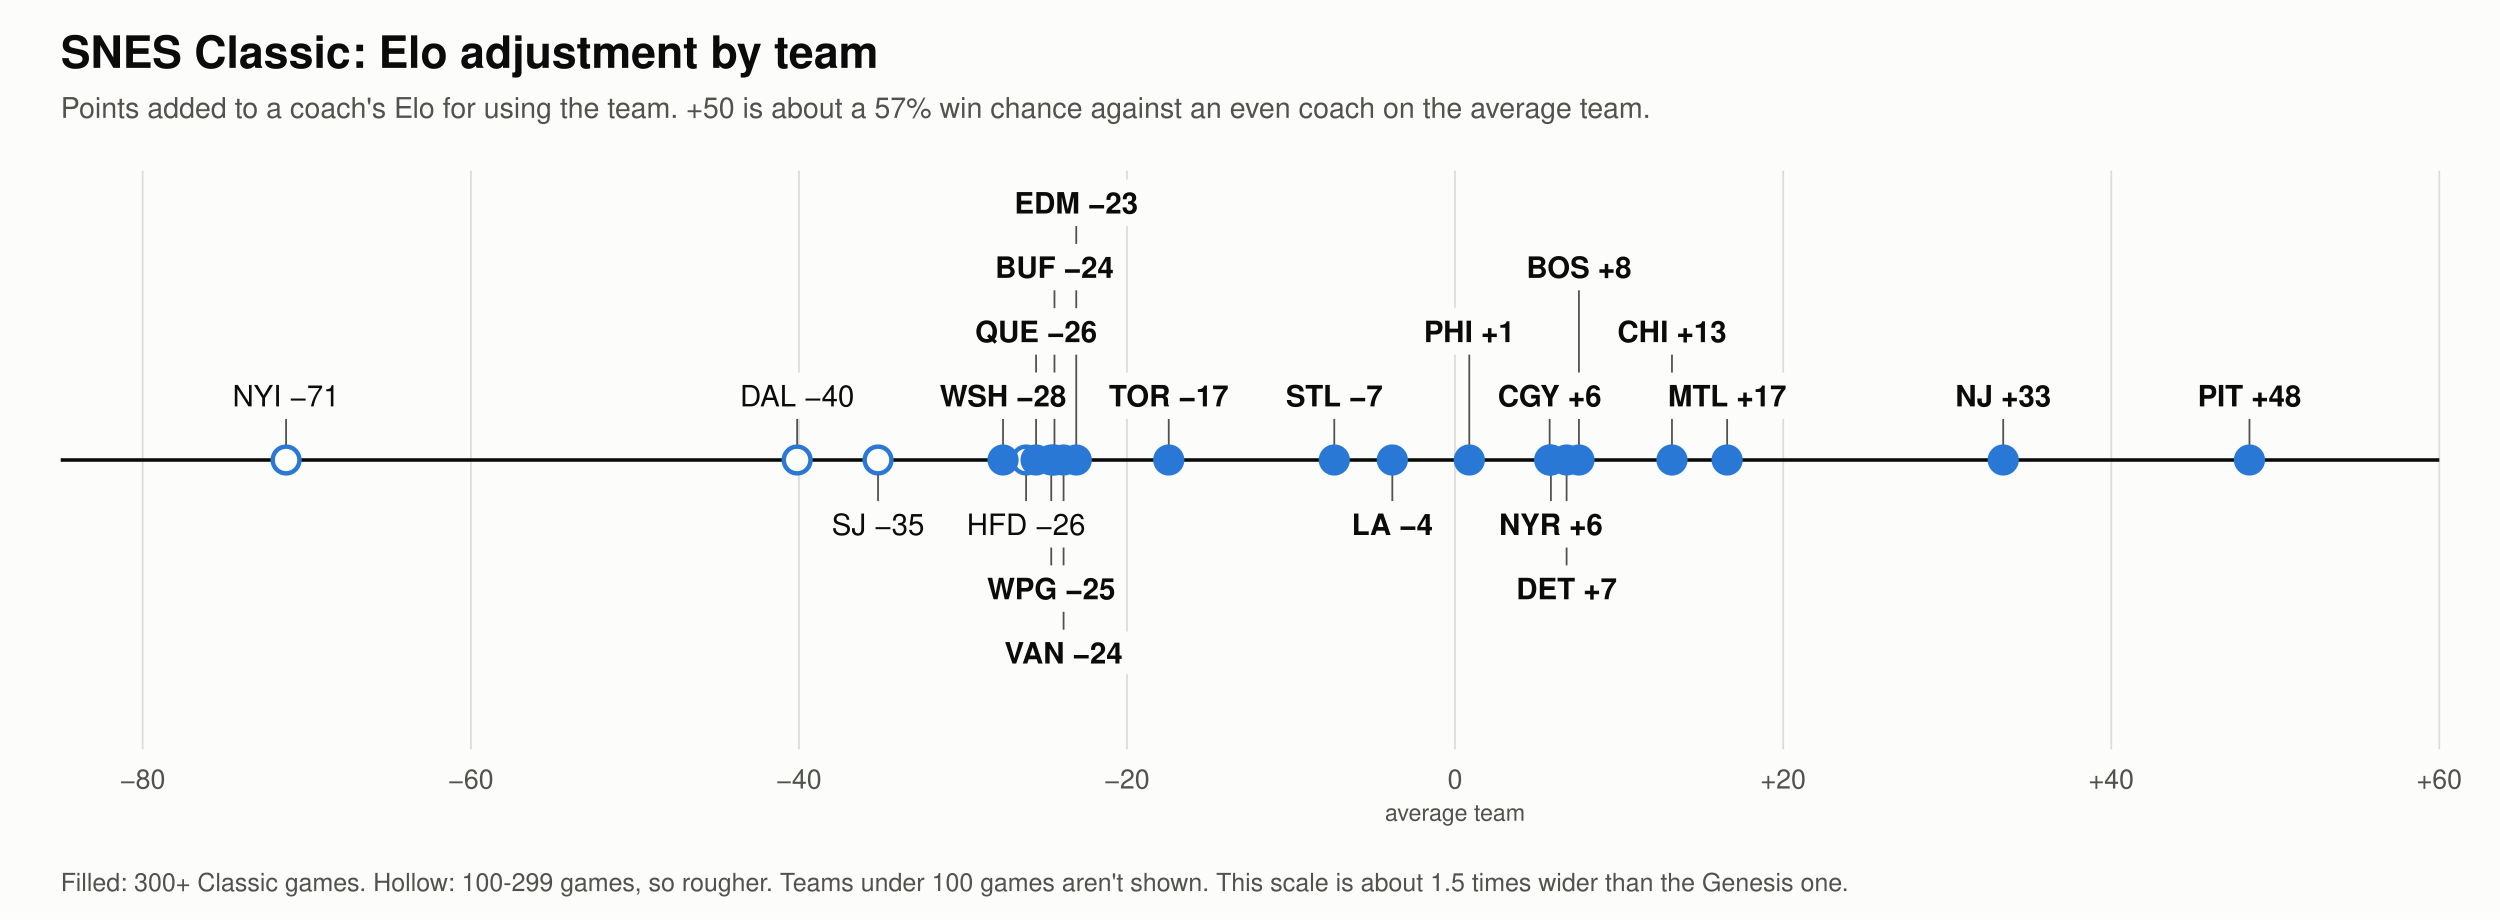
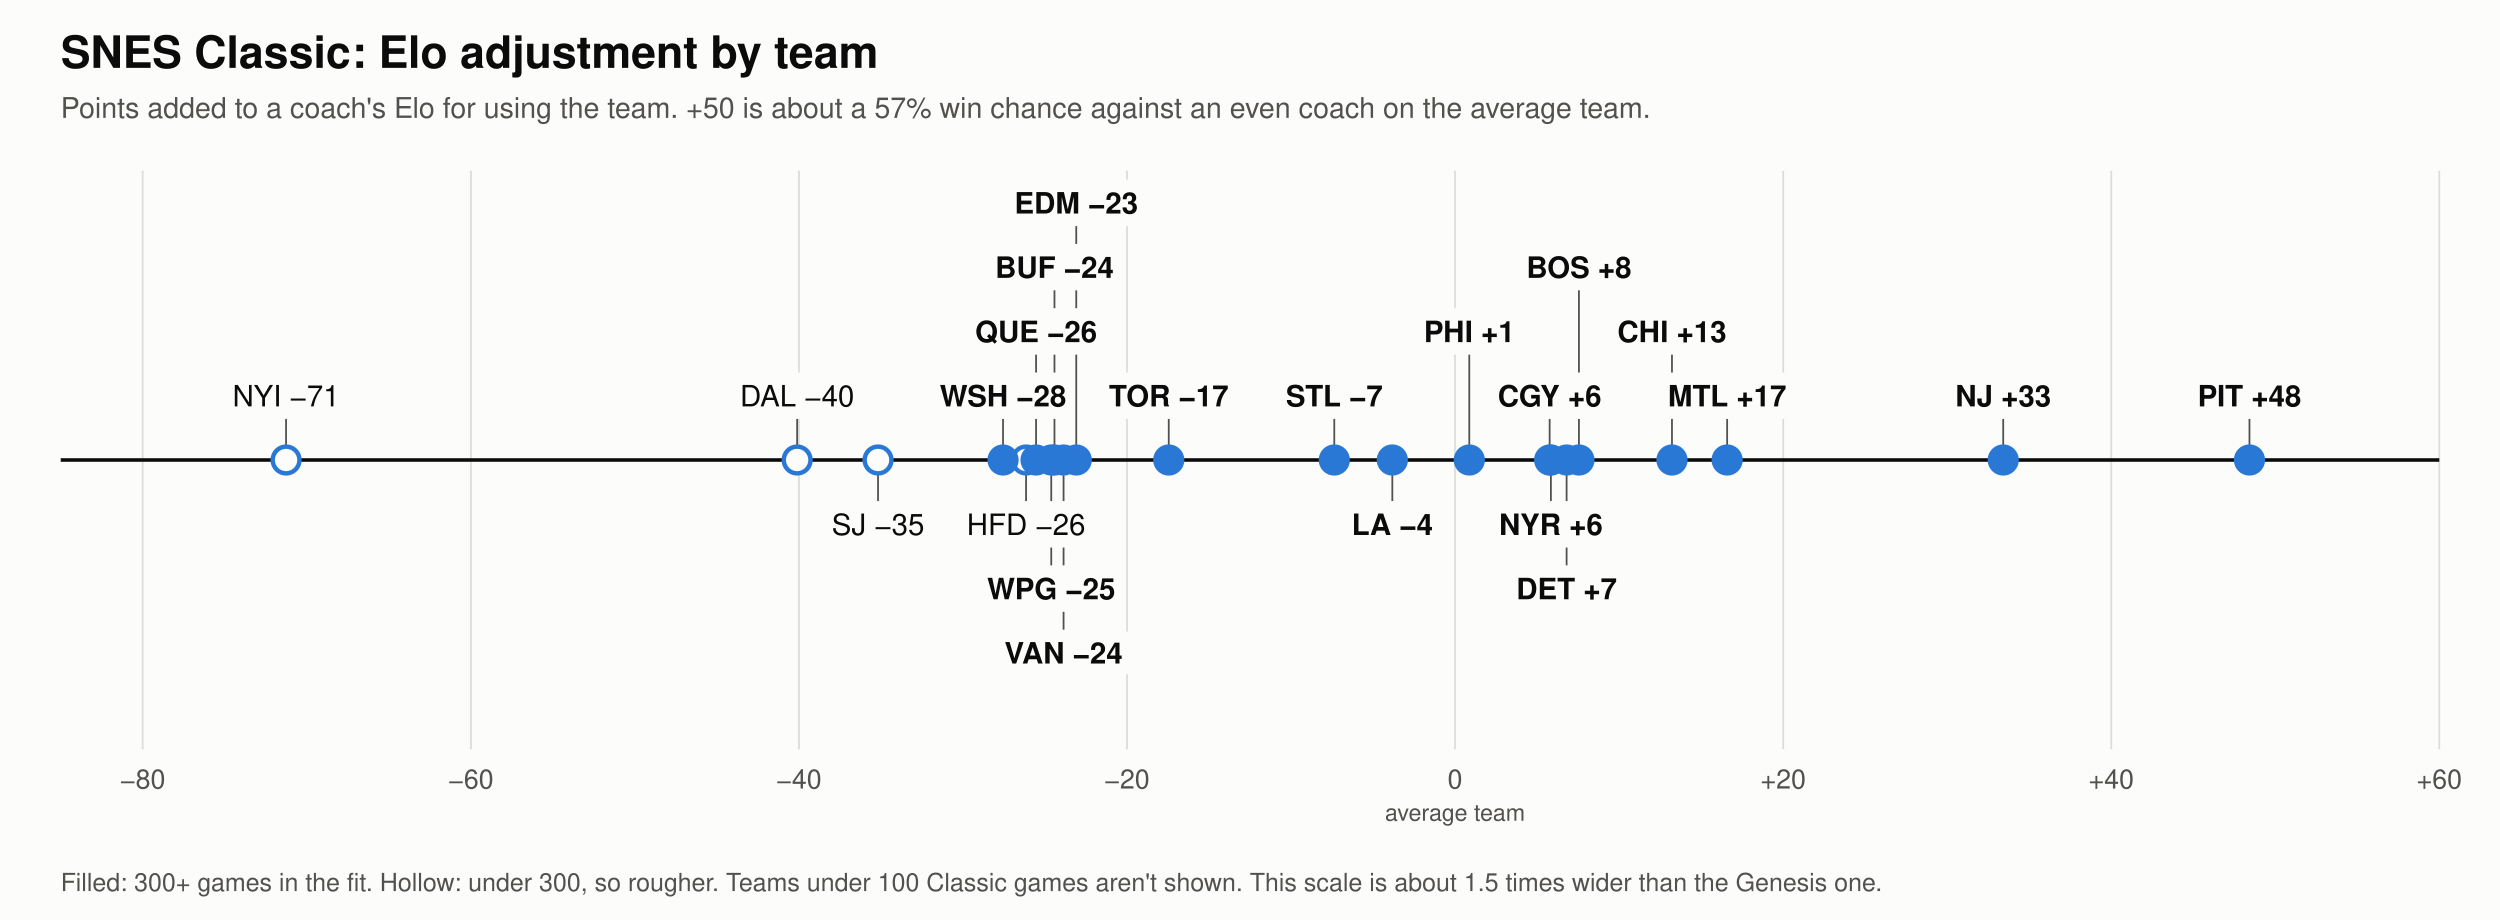
<svg xmlns="http://www.w3.org/2000/svg" width="1400" height="515" viewBox="0 0 1400 515" font-family="Segoe UI, Helvetica, Arial, sans-serif">
  <rect width="1400" height="515" fill="#fcfcfb" />
  <text x="34" y="38" font-size="25" font-weight="700" fill="#0b0b0b">SNES Classic: Elo adjustment by team</text>
  <text x="34" y="66" font-size="16" fill="#52514e">Points added to a coach's Elo for using the team. +50 is about a 57% win chance against an even coach on the average team.</text>
  <line x1="79.9" x2="79.9" y1="95.6" y2="419.6" stroke="#dcdcd8" stroke-width="1" />
  <text x="79.9" y="441.6" font-size="15" text-anchor="middle" fill="#52514e">−80</text>
  <line x1="263.7" x2="263.7" y1="95.6" y2="419.6" stroke="#dcdcd8" stroke-width="1" />
  <text x="263.7" y="441.6" font-size="15" text-anchor="middle" fill="#52514e">−60</text>
  <line x1="447.4" x2="447.4" y1="95.6" y2="419.6" stroke="#dcdcd8" stroke-width="1" />
  <text x="447.4" y="441.6" font-size="15" text-anchor="middle" fill="#52514e">−40</text>
  <line x1="631.1" x2="631.1" y1="95.6" y2="419.6" stroke="#dcdcd8" stroke-width="1" />
  <text x="631.1" y="441.6" font-size="15" text-anchor="middle" fill="#52514e">−20</text>
  <line x1="814.8" x2="814.8" y1="95.6" y2="419.6" stroke="#dcdcd8" stroke-width="1" />
  <text x="814.8" y="441.6" font-size="15" text-anchor="middle" fill="#52514e">0</text>
  <line x1="998.6" x2="998.6" y1="95.6" y2="419.6" stroke="#dcdcd8" stroke-width="1" />
  <text x="998.6" y="441.6" font-size="15" text-anchor="middle" fill="#52514e">+20</text>
  <line x1="1182.3" x2="1182.3" y1="95.6" y2="419.6" stroke="#dcdcd8" stroke-width="1" />
  <text x="1182.3" y="441.6" font-size="15" text-anchor="middle" fill="#52514e">+40</text>
  <line x1="1366.0" x2="1366.0" y1="95.6" y2="419.6" stroke="#dcdcd8" stroke-width="1" />
  <text x="1366.0" y="441.6" font-size="15" text-anchor="middle" fill="#52514e">+60</text>
  <text x="814.8" y="459.6" font-size="13" text-anchor="middle" fill="#52514e">average team</text>
  <line x1="34.0" x2="1366.0" y1="257.6" y2="257.6" stroke="#0b0b0b" stroke-width="2" />
  <line x1="602.7" x2="602.7" y1="257.6" y2="113.6" stroke="#52514e" stroke-width="1" />
  <line x1="884.2" x2="884.2" y1="257.6" y2="149.6" stroke="#52514e" stroke-width="1" />
  <line x1="590.5" x2="590.5" y1="257.6" y2="149.6" stroke="#52514e" stroke-width="1" />
  <line x1="595.6" x2="595.6" y1="257.6" y2="365.6" stroke="#52514e" stroke-width="1" />
  <line x1="936.3" x2="936.3" y1="257.6" y2="185.6" stroke="#52514e" stroke-width="1" />
  <line x1="877.3" x2="877.3" y1="257.6" y2="329.6" stroke="#52514e" stroke-width="1" />
  <line x1="822.8" x2="822.8" y1="257.6" y2="185.6" stroke="#52514e" stroke-width="1" />
  <line x1="580.2" x2="580.2" y1="257.6" y2="185.6" stroke="#52514e" stroke-width="1" />
  <line x1="588.7" x2="588.7" y1="257.6" y2="329.6" stroke="#52514e" stroke-width="1" />
  <line x1="867.8" x2="867.8" y1="257.6" y2="221.6" stroke="#52514e" stroke-width="1" />
  <line x1="446.4" x2="446.4" y1="257.6" y2="221.6" stroke="#52514e" stroke-width="1" />
  <line x1="574.6" x2="574.6" y1="257.6" y2="293.6" stroke="#52514e" stroke-width="1" />
  <line x1="779.7" x2="779.7" y1="257.6" y2="293.6" stroke="#52514e" stroke-width="1" />
  <line x1="967.2" x2="967.2" y1="257.6" y2="221.6" stroke="#52514e" stroke-width="1" />
  <line x1="1121.8" x2="1121.8" y1="257.6" y2="221.6" stroke="#52514e" stroke-width="1" />
  <line x1="160.2" x2="160.2" y1="257.6" y2="221.6" stroke="#52514e" stroke-width="1" />
  <line x1="868.5" x2="868.5" y1="257.6" y2="293.6" stroke="#52514e" stroke-width="1" />
  <line x1="1259.7" x2="1259.7" y1="257.6" y2="221.6" stroke="#52514e" stroke-width="1" />
  <line x1="491.7" x2="491.7" y1="257.6" y2="293.6" stroke="#52514e" stroke-width="1" />
  <line x1="747.2" x2="747.2" y1="257.6" y2="221.6" stroke="#52514e" stroke-width="1" />
  <line x1="654.5" x2="654.5" y1="257.6" y2="221.6" stroke="#52514e" stroke-width="1" />
  <line x1="561.7" x2="561.7" y1="257.6" y2="221.6" stroke="#52514e" stroke-width="1" />
  <rect x="852.0" y="136.6" width="64.4" height="26" rx="4" fill="#fcfcfb" />
  <text x="884.2" y="155.6" font-size="16.5" text-anchor="middle" fill="#0b0b0b" font-weight="600">BOS +8</text>
  <rect x="553.6" y="136.6" width="73.8" height="26" rx="4" fill="#fcfcfb" />
  <text x="590.5" y="155.6" font-size="16.5" text-anchor="middle" fill="#0b0b0b" font-weight="600">BUF −24</text>
  <rect x="835.6" y="208.6" width="64.4" height="26" rx="4" fill="#fcfcfb" />
  <text x="867.8" y="227.6" font-size="16.5" text-anchor="middle" fill="#0b0b0b" font-weight="600">CGY +6</text>
  <rect x="899.4" y="172.6" width="73.8" height="26" rx="4" fill="#fcfcfb" />
  <text x="936.3" y="191.6" font-size="16.5" text-anchor="middle" fill="#0b0b0b" font-weight="600">CHI +13</text>
  <rect x="409.5" y="208.6" width="73.8" height="26" rx="4" fill="#fcfcfb" />
  <text x="446.4" y="227.6" font-size="16.5" text-anchor="middle" fill="#0b0b0b" font-weight="400">DAL −40</text>
  <rect x="845.1" y="316.6" width="64.4" height="26" rx="4" fill="#fcfcfb" />
  <text x="877.3" y="335.6" font-size="16.5" text-anchor="middle" fill="#0b0b0b" font-weight="600">DET +7</text>
  <rect x="565.8" y="100.6" width="73.8" height="26" rx="4" fill="#fcfcfb" />
  <text x="602.7" y="119.6" font-size="16.5" text-anchor="middle" fill="#0b0b0b" font-weight="600">EDM −23</text>
  <rect x="537.7" y="280.6" width="73.8" height="26" rx="4" fill="#fcfcfb" />
  <text x="574.6" y="299.6" font-size="16.5" text-anchor="middle" fill="#0b0b0b" font-weight="400">HFD −26</text>
  <rect x="752.2" y="280.6" width="55.0" height="26" rx="4" fill="#fcfcfb" />
  <text x="779.7" y="299.6" font-size="16.5" text-anchor="middle" fill="#0b0b0b" font-weight="600">LA −4</text>
  <rect x="930.3" y="208.6" width="73.8" height="26" rx="4" fill="#fcfcfb" />
  <text x="967.2" y="227.6" font-size="16.5" text-anchor="middle" fill="#0b0b0b" font-weight="600">MTL +17</text>
  <rect x="1089.6" y="208.6" width="64.4" height="26" rx="4" fill="#fcfcfb" />
  <text x="1121.8" y="227.6" font-size="16.5" text-anchor="middle" fill="#0b0b0b" font-weight="600">NJ +33</text>
  <rect x="123.3" y="208.6" width="73.8" height="26" rx="4" fill="#fcfcfb" />
  <text x="160.2" y="227.6" font-size="16.5" text-anchor="middle" fill="#0b0b0b" font-weight="400">NYI −71</text>
  <rect x="836.3" y="280.6" width="64.4" height="26" rx="4" fill="#fcfcfb" />
  <text x="868.5" y="299.6" font-size="16.5" text-anchor="middle" fill="#0b0b0b" font-weight="600">NYR +6</text>
  <rect x="790.6" y="172.6" width="64.4" height="26" rx="4" fill="#fcfcfb" />
  <text x="822.8" y="191.6" font-size="16.5" text-anchor="middle" fill="#0b0b0b" font-weight="600">PHI +1</text>
  <rect x="1222.8" y="208.6" width="73.8" height="26" rx="4" fill="#fcfcfb" />
  <text x="1259.7" y="227.6" font-size="16.5" text-anchor="middle" fill="#0b0b0b" font-weight="600">PIT +48</text>
  <rect x="543.3" y="172.6" width="73.8" height="26" rx="4" fill="#fcfcfb" />
  <text x="580.2" y="191.6" font-size="16.5" text-anchor="middle" fill="#0b0b0b" font-weight="600">QUE −26</text>
  <rect x="459.5" y="280.6" width="64.4" height="26" rx="4" fill="#fcfcfb" />
  <text x="491.7" y="299.6" font-size="16.5" text-anchor="middle" fill="#0b0b0b" font-weight="400">SJ −35</text>
  <rect x="715.0" y="208.6" width="64.4" height="26" rx="4" fill="#fcfcfb" />
  <text x="747.2" y="227.6" font-size="16.5" text-anchor="middle" fill="#0b0b0b" font-weight="600">STL −7</text>
  <rect x="617.6" y="208.6" width="73.8" height="26" rx="4" fill="#fcfcfb" />
  <text x="654.5" y="227.6" font-size="16.5" text-anchor="middle" fill="#0b0b0b" font-weight="600">TOR −17</text>
  <rect x="558.7" y="352.6" width="73.8" height="26" rx="4" fill="#fcfcfb" />
  <text x="595.6" y="371.6" font-size="16.5" text-anchor="middle" fill="#0b0b0b" font-weight="600">VAN −24</text>
  <rect x="551.8" y="316.6" width="73.8" height="26" rx="4" fill="#fcfcfb" />
  <text x="588.7" y="335.6" font-size="16.5" text-anchor="middle" fill="#0b0b0b" font-weight="600">WPG −25</text>
  <rect x="524.8" y="208.6" width="73.8" height="26" rx="4" fill="#fcfcfb" />
  <text x="561.7" y="227.6" font-size="16.5" text-anchor="middle" fill="#0b0b0b" font-weight="600">WSH −28</text>
  <circle cx="884.2" cy="257.6" r="7.5" fill="#2a78d6" stroke="#2a78d6" stroke-width="2.5" />
  <circle cx="590.5" cy="257.6" r="7.5" fill="#2a78d6" stroke="#2a78d6" stroke-width="2.5" />
  <circle cx="867.8" cy="257.6" r="7.5" fill="#2a78d6" stroke="#2a78d6" stroke-width="2.5" />
  <circle cx="936.3" cy="257.6" r="7.5" fill="#2a78d6" stroke="#2a78d6" stroke-width="2.5" />
  <circle cx="446.4" cy="257.6" r="7.5" fill="#fcfcfb" stroke="#2a78d6" stroke-width="2.5" />
  <circle cx="877.3" cy="257.6" r="7.5" fill="#2a78d6" stroke="#2a78d6" stroke-width="2.5" />
  <circle cx="602.7" cy="257.6" r="7.5" fill="#2a78d6" stroke="#2a78d6" stroke-width="2.5" />
  <circle cx="574.6" cy="257.6" r="7.5" fill="#fcfcfb" stroke="#2a78d6" stroke-width="2.5" />
  <circle cx="779.7" cy="257.6" r="7.5" fill="#2a78d6" stroke="#2a78d6" stroke-width="2.5" />
  <circle cx="967.2" cy="257.6" r="7.5" fill="#2a78d6" stroke="#2a78d6" stroke-width="2.5" />
  <circle cx="1121.8" cy="257.6" r="7.5" fill="#2a78d6" stroke="#2a78d6" stroke-width="2.5" />
  <circle cx="160.2" cy="257.6" r="7.5" fill="#fcfcfb" stroke="#2a78d6" stroke-width="2.5" />
  <circle cx="868.5" cy="257.6" r="7.5" fill="#2a78d6" stroke="#2a78d6" stroke-width="2.5" />
  <circle cx="822.8" cy="257.6" r="7.5" fill="#2a78d6" stroke="#2a78d6" stroke-width="2.5" />
  <circle cx="1259.7" cy="257.6" r="7.5" fill="#2a78d6" stroke="#2a78d6" stroke-width="2.5" />
  <circle cx="580.2" cy="257.6" r="7.5" fill="#2a78d6" stroke="#2a78d6" stroke-width="2.5" />
  <circle cx="491.7" cy="257.6" r="7.5" fill="#fcfcfb" stroke="#2a78d6" stroke-width="2.5" />
  <circle cx="747.2" cy="257.6" r="7.5" fill="#2a78d6" stroke="#2a78d6" stroke-width="2.5" />
  <circle cx="654.5" cy="257.6" r="7.5" fill="#2a78d6" stroke="#2a78d6" stroke-width="2.5" />
  <circle cx="595.6" cy="257.6" r="7.5" fill="#2a78d6" stroke="#2a78d6" stroke-width="2.5" />
  <circle cx="588.7" cy="257.6" r="7.5" fill="#2a78d6" stroke="#2a78d6" stroke-width="2.5" />
  <circle cx="561.7" cy="257.6" r="7.5" fill="#2a78d6" stroke="#2a78d6" stroke-width="2.5" />
-   <text x="34" y="499" font-size="14" fill="#52514e">Filled: 300+ Classic games. Hollow: 100-299 games, so rougher. Teams under 100 games aren't shown. This scale is about 1.5 times wider than the Genesis one.</text>
+   <text x="34" y="499" font-size="14" fill="#52514e">Filled: 300+ games in the fit. Hollow: under 300, so rougher. Teams under 100 Classic games aren't shown. This scale is about 1.5 times wider than the Genesis one.</text>
</svg>
